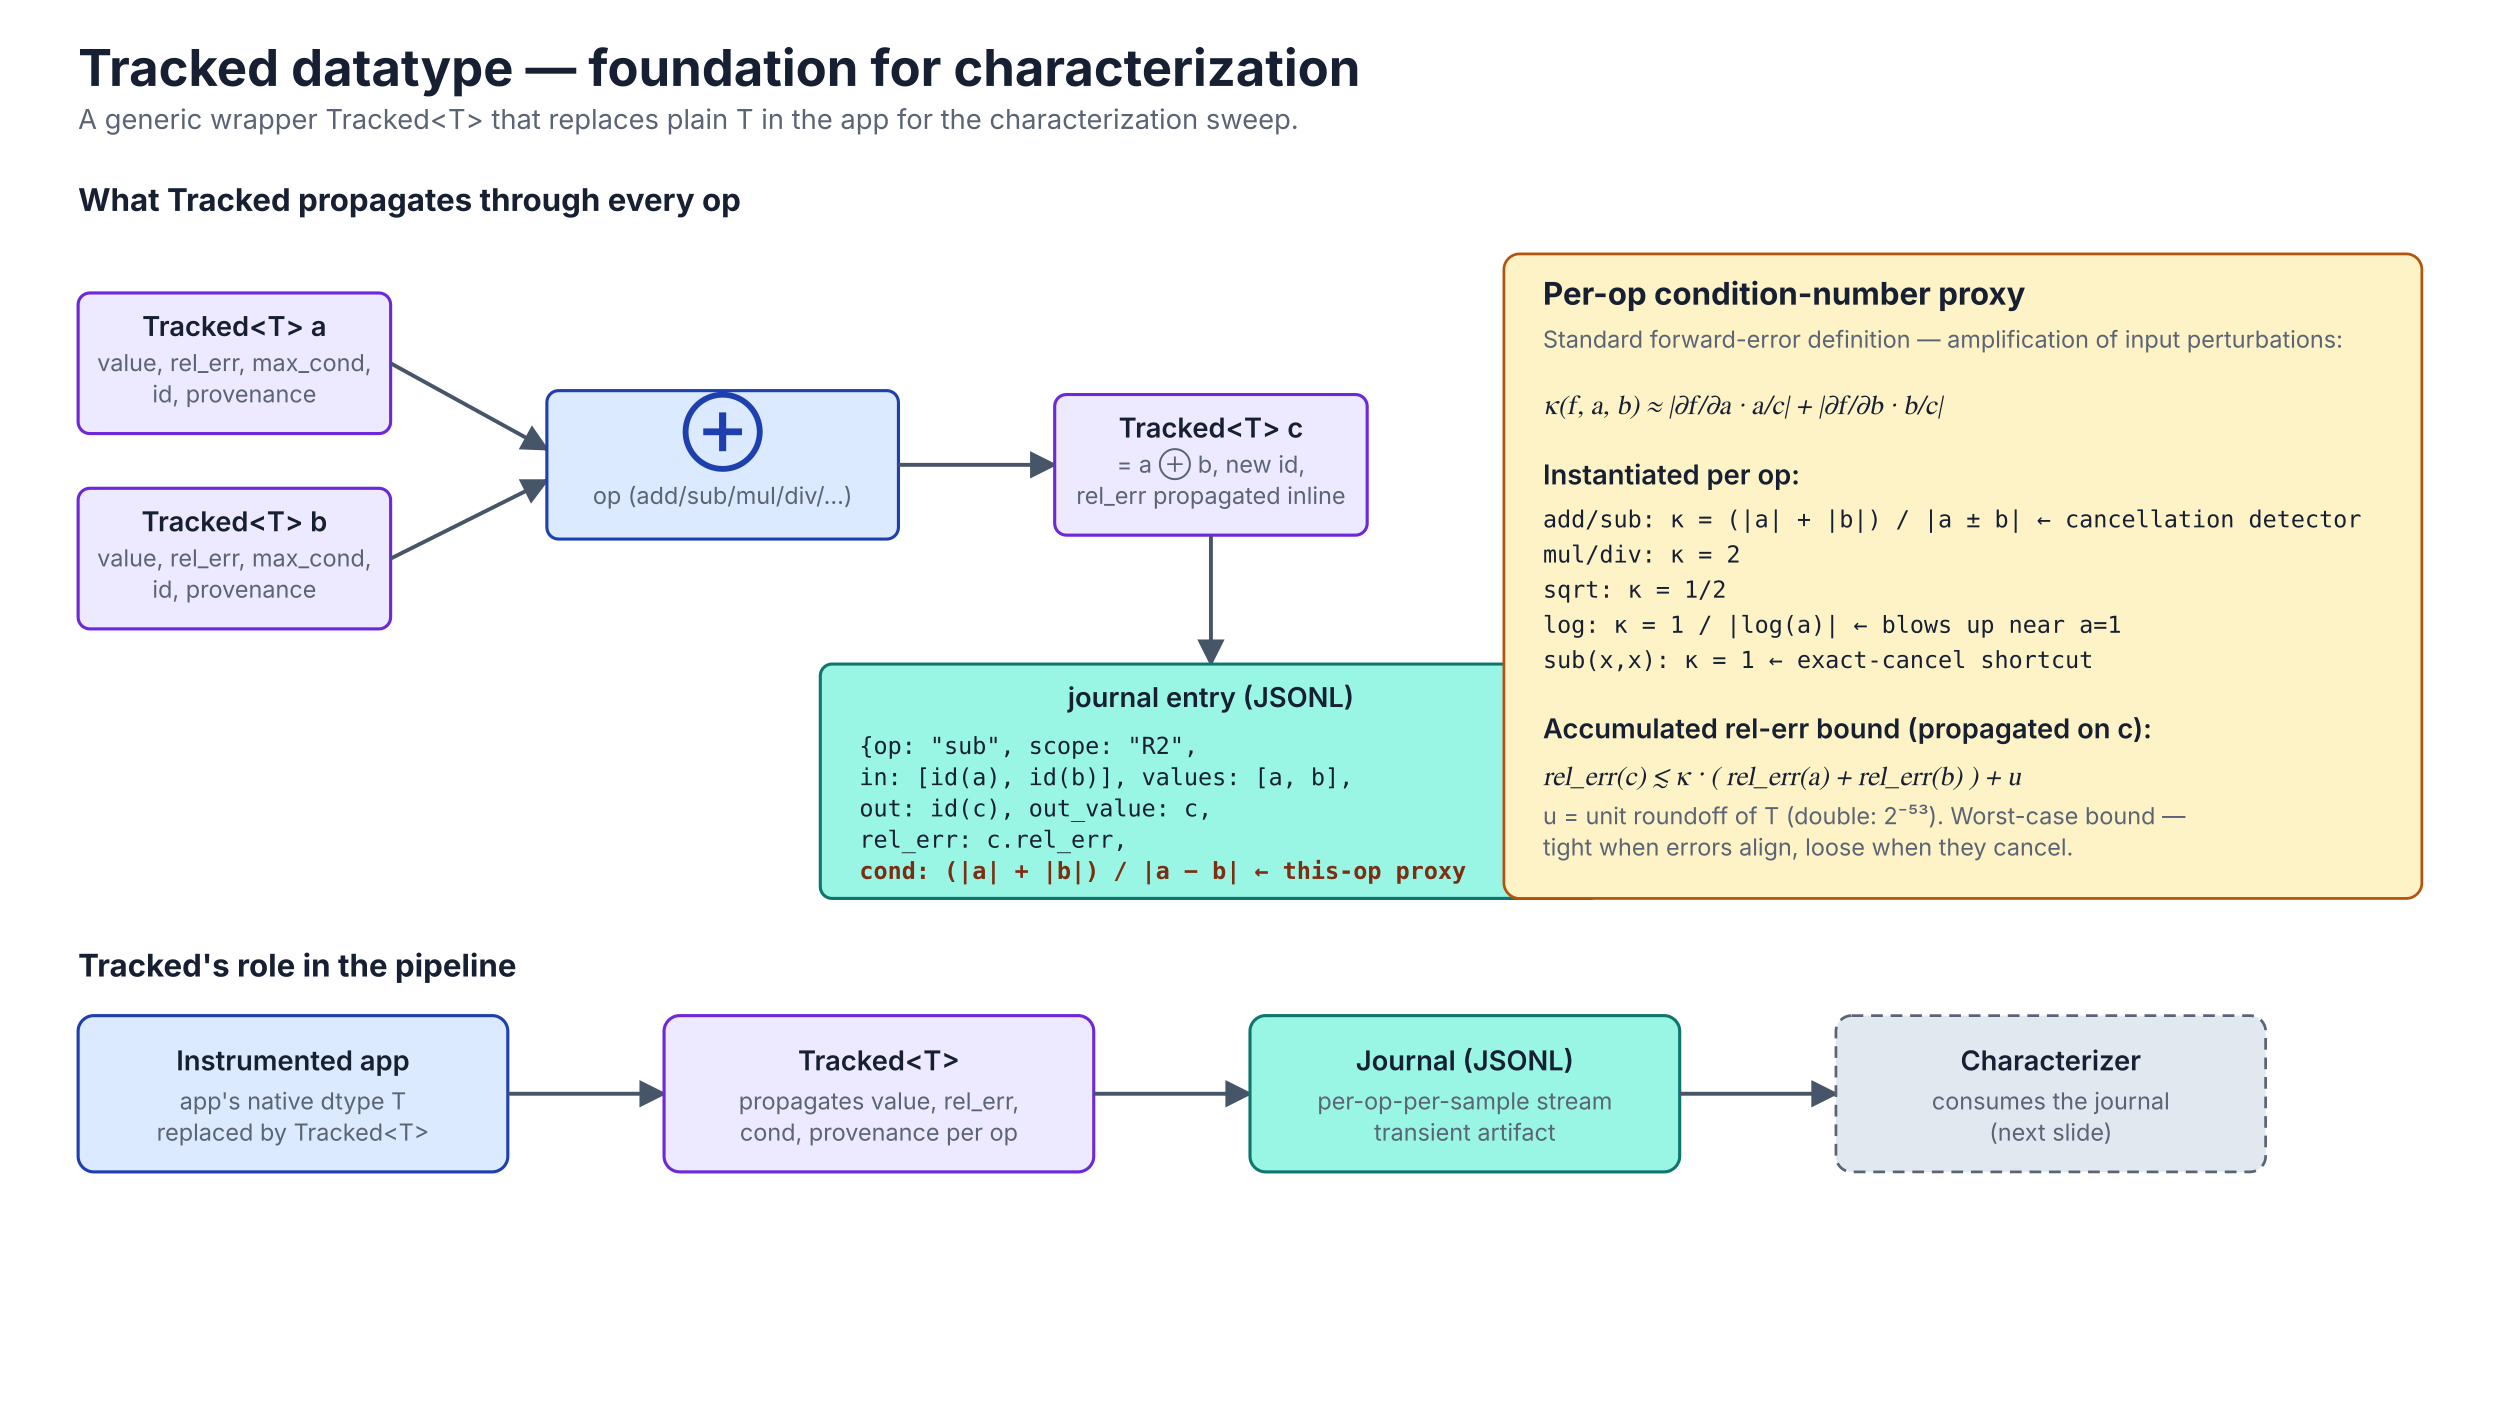
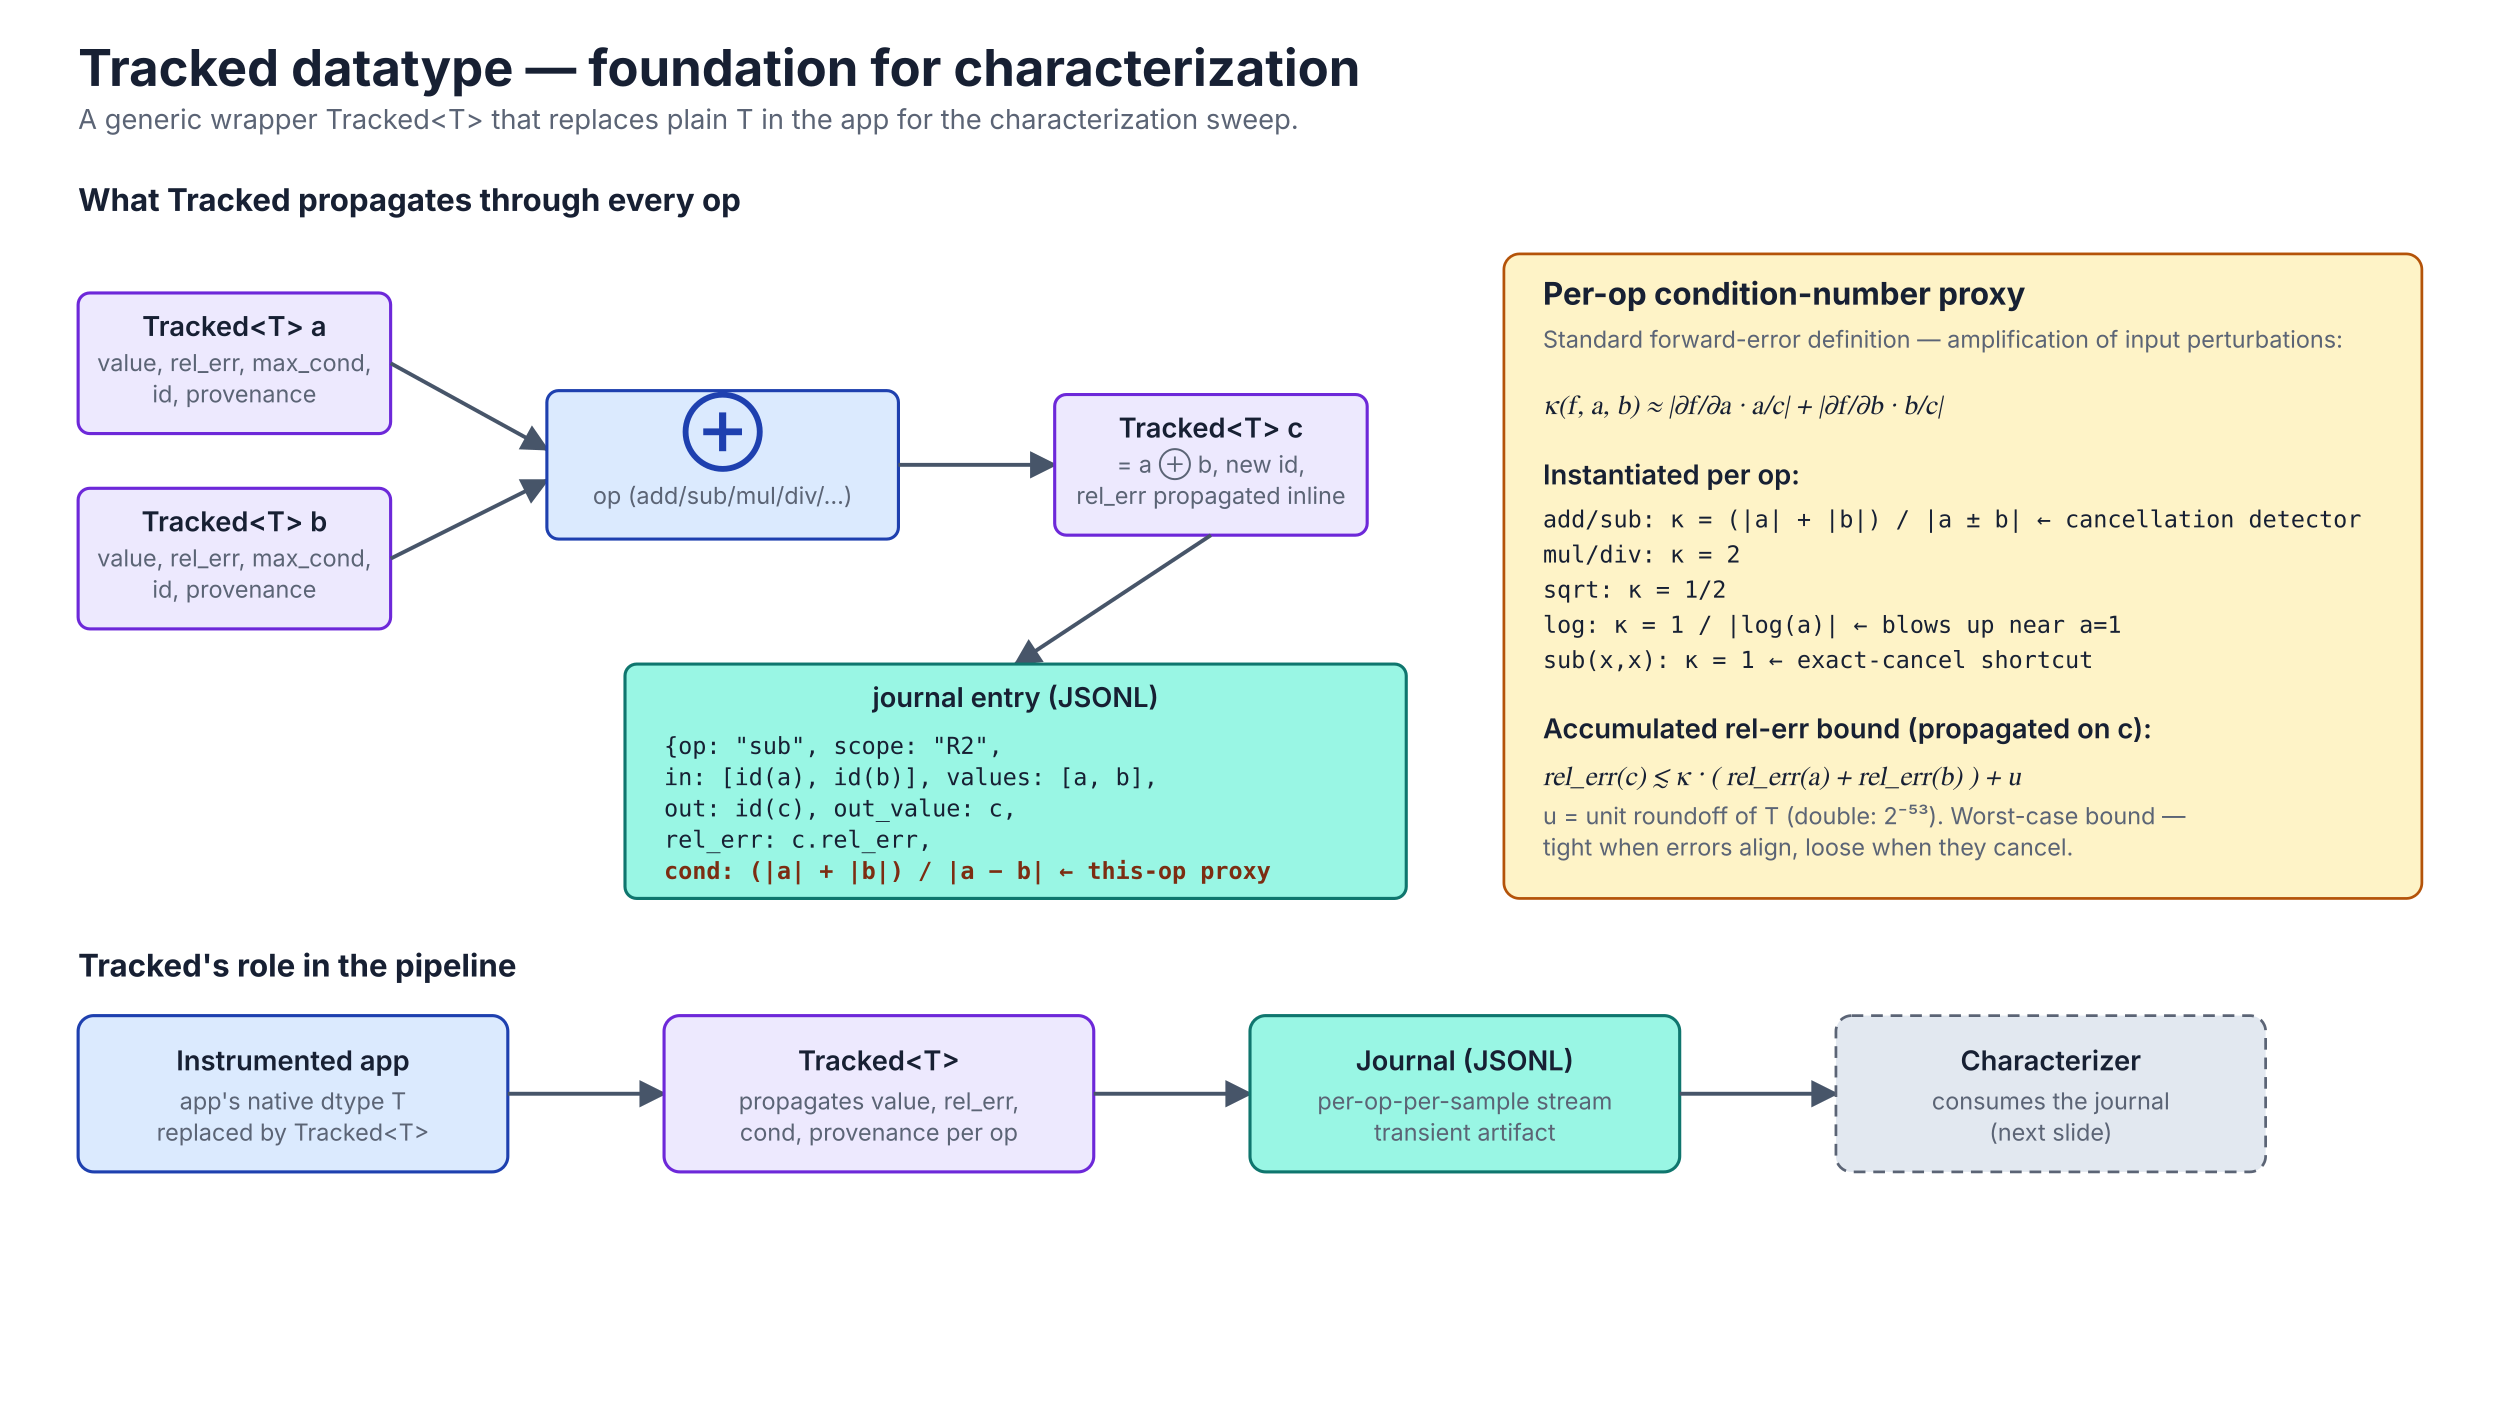
<svg xmlns="http://www.w3.org/2000/svg" viewBox="0 0 1280 720" font-family="ui-sans-serif, system-ui, -apple-system, sans-serif">
  <style>
    .title { font-size: 26px; font-weight: 700; fill: #172033; }
    .subtitle { font-size: 14px; fill: #5b6475; }
    .h { font-size: 16px; font-weight: 650; fill: #172033; }
    .lbl { font-size: 14px; font-weight: 600; fill: #172033; }
    .sub { font-size: 12px; fill: #5b6475; }
    .code { font-family: ui-monospace, "SF Mono", Menlo, monospace; font-size: 12px; fill: #172033; }
    .code-hl { font-family: ui-monospace, "SF Mono", Menlo, monospace; font-size: 12px; fill: #7c2d12; font-weight: 600; }
    .math { font-family: "Cambria Math", Georgia, serif; font-style: italic; font-size: 14px; fill: #172033; }
    .box { stroke: #64748b; stroke-width: 1; fill: #f1f5f9; }
    .app-box { stroke: #1e40af; stroke-width: 1.6; fill: #dbeafe; }
    .tracked-box { stroke: #6d28d9; stroke-width: 1.6; fill: #ede9fe; }
    .journal-box { stroke: #0f766e; stroke-width: 1.6; fill: #99f6e4; }
    .callout-box { stroke: #b45309; stroke-width: 1.4; fill: #fef3c7; }
    .edge { stroke: #475569; stroke-width: 2; fill: none; marker-end: url(#arrow); }
    .op-symbol { font-size: 30px; font-weight: 700; text-anchor: middle; }
  </style>
  <defs>
    <marker id="arrow" viewBox="0 0 10 10" refX="9" refY="5" markerWidth="7" markerHeight="7" orient="auto-start-reverse">
      <path d="M0,0 L10,5 L0,10 z" fill="#475569" />
    </marker>
  </defs>
  <text x="40" y="44" class="title">Tracked datatype  —  foundation for characterization</text>
  <text x="40" y="66" class="subtitle">A generic wrapper Tracked&lt;T&gt; that replaces plain T in the app for the characterization sweep.</text>
  <text x="40" y="108" class="h">What Tracked propagates through every op</text>
  <g transform="translate(40, 130)">
    <rect x="0" y="20" width="160" height="72" rx="6" class="tracked-box" />
    <text x="80" y="42" text-anchor="middle" class="lbl">Tracked&lt;T&gt; a</text>
    <text x="80" y="60" text-anchor="middle" class="sub">value, rel_err, max_cond,</text>
    <text x="80" y="76" text-anchor="middle" class="sub">id, provenance</text>
    <rect x="0" y="120" width="160" height="72" rx="6" class="tracked-box" />
    <text x="80" y="142" text-anchor="middle" class="lbl">Tracked&lt;T&gt; b</text>
    <text x="80" y="160" text-anchor="middle" class="sub">value, rel_err, max_cond,</text>
    <text x="80" y="176" text-anchor="middle" class="sub">id, provenance</text>
    <path d="M160 56 L240 100" class="edge" />
    <path d="M160 156 L240 116" class="edge" />
    <rect x="240" y="70" width="180" height="76" rx="6" class="app-box" />
    <text x="330" y="102" class="op-symbol" fill="#1e40af">⊕</text>
    <text x="330" y="128" text-anchor="middle" class="sub">op (add/sub/mul/div/...)</text>
    <path d="M420 108 L500 108" class="edge" />
    <rect x="500" y="72" width="160" height="72" rx="6" class="tracked-box" />
    <text x="580" y="94" text-anchor="middle" class="lbl">Tracked&lt;T&gt; c</text>
    <text x="580" y="112" text-anchor="middle" class="sub">= a ⊕ b, new id,</text>
    <text x="580" y="128" text-anchor="middle" class="sub">rel_err propagated inline</text>
-     <path d="M580 144 L580 210" class="edge" />
-     <rect x="380" y="210" width="400" height="120" rx="6" class="journal-box" />
-     <text x="580" y="232" text-anchor="middle" class="lbl">journal entry (JSONL)</text>
-     <text x="400" y="256" class="code">{op: "sub", scope: "R2",</text>
-     <text x="400" y="272" class="code"> in:  [id(a), id(b)],   values:   [a, b],</text>
-     <text x="400" y="288" class="code"> out: id(c),            out_value: c,</text>
-     <text x="400" y="304" class="code"> rel_err: c.rel_err,</text>
-     <text x="400" y="320" class="code-hl"> cond: (|a| + |b|) / |a − b|      ← this-op proxy</text>
+     <path d="M580 144 L480 210" class="edge" />
+     <rect x="280" y="210" width="400" height="120" rx="6" class="journal-box" />
+     <text x="480" y="232" text-anchor="middle" class="lbl">journal entry (JSONL)</text>
+     <text x="300" y="256" class="code">{op: "sub", scope: "R2",</text>
+     <text x="300" y="272" class="code"> in:  [id(a), id(b)],   values:   [a, b],</text>
+     <text x="300" y="288" class="code"> out: id(c),            out_value: c,</text>
+     <text x="300" y="304" class="code"> rel_err: c.rel_err,</text>
+     <text x="300" y="320" class="code-hl"> cond: (|a| + |b|) / |a − b|      ← this-op proxy</text>
  </g>
  <g transform="translate(770, 130)">
    <rect x="0" y="0" width="470" height="330" rx="8" class="callout-box" />
    <text x="20" y="26" class="h">Per-op condition-number proxy</text>
    <text x="20" y="48" class="sub">Standard forward-error definition — amplification of input perturbations:</text>
    <text x="20" y="82" class="math">κ(f, a, b)  ≈  |∂f/∂a · a/c|  +  |∂f/∂b · b/c|</text>
    <text x="20" y="118" class="lbl">Instantiated per op:</text>
    <text x="20" y="140" class="code">add/sub:   κ = (|a| + |b|) / |a ± b|      ← cancellation detector</text>
    <text x="20" y="158" class="code">mul/div:   κ = 2</text>
    <text x="20" y="176" class="code">sqrt:      κ = 1/2</text>
    <text x="20" y="194" class="code">log:       κ = 1 / |log(a)|               ← blows up near a=1</text>
    <text x="20" y="212" class="code">sub(x,x):  κ = 1                          ← exact-cancel shortcut</text>
    <text x="20" y="248" class="lbl">Accumulated rel-err bound (propagated on c):</text>
    <text x="20" y="272" class="math">rel_err(c)   ≲   κ · ( rel_err(a) + rel_err(b) )   +   u</text>
    <text x="20" y="292" class="sub">u = unit roundoff of T (double: 2⁻⁵³).  Worst-case bound —</text>
    <text x="20" y="308" class="sub">tight when errors align, loose when they cancel.</text>
  </g>
  <g transform="translate(40, 500)">
    <text x="0" y="0" class="h">Tracked's role in the pipeline</text>
    <rect x="0" y="20" width="220" height="80" rx="8" class="app-box" />
    <text x="110" y="48" text-anchor="middle" class="lbl">Instrumented app</text>
    <text x="110" y="68" text-anchor="middle" class="sub">app's native dtype T</text>
    <text x="110" y="84" text-anchor="middle" class="sub">replaced by Tracked&lt;T&gt;</text>
    <path d="M220 60 L300 60" class="edge" />
    <rect x="300" y="20" width="220" height="80" rx="8" class="tracked-box" />
    <text x="410" y="48" text-anchor="middle" class="lbl">Tracked&lt;T&gt;</text>
    <text x="410" y="68" text-anchor="middle" class="sub">propagates value, rel_err,</text>
    <text x="410" y="84" text-anchor="middle" class="sub">cond, provenance per op</text>
    <path d="M520 60 L600 60" class="edge" />
    <rect x="600" y="20" width="220" height="80" rx="8" class="journal-box" />
    <text x="710" y="48" text-anchor="middle" class="lbl">Journal (JSONL)</text>
    <text x="710" y="68" text-anchor="middle" class="sub">per-op-per-sample stream</text>
    <text x="710" y="84" text-anchor="middle" class="sub">transient artifact</text>
    <path d="M820 60 L900 60" class="edge" />
    <rect x="900" y="20" width="220" height="80" rx="8" style="stroke:#5b6475; stroke-width:1.4; stroke-dasharray:6 4; fill:#e2e8f0;" />
    <text x="1010" y="48" text-anchor="middle" class="lbl">Characterizer</text>
    <text x="1010" y="68" text-anchor="middle" class="sub">consumes the journal</text>
    <text x="1010" y="84" text-anchor="middle" class="sub">(next slide)</text>
  </g>
</svg>
